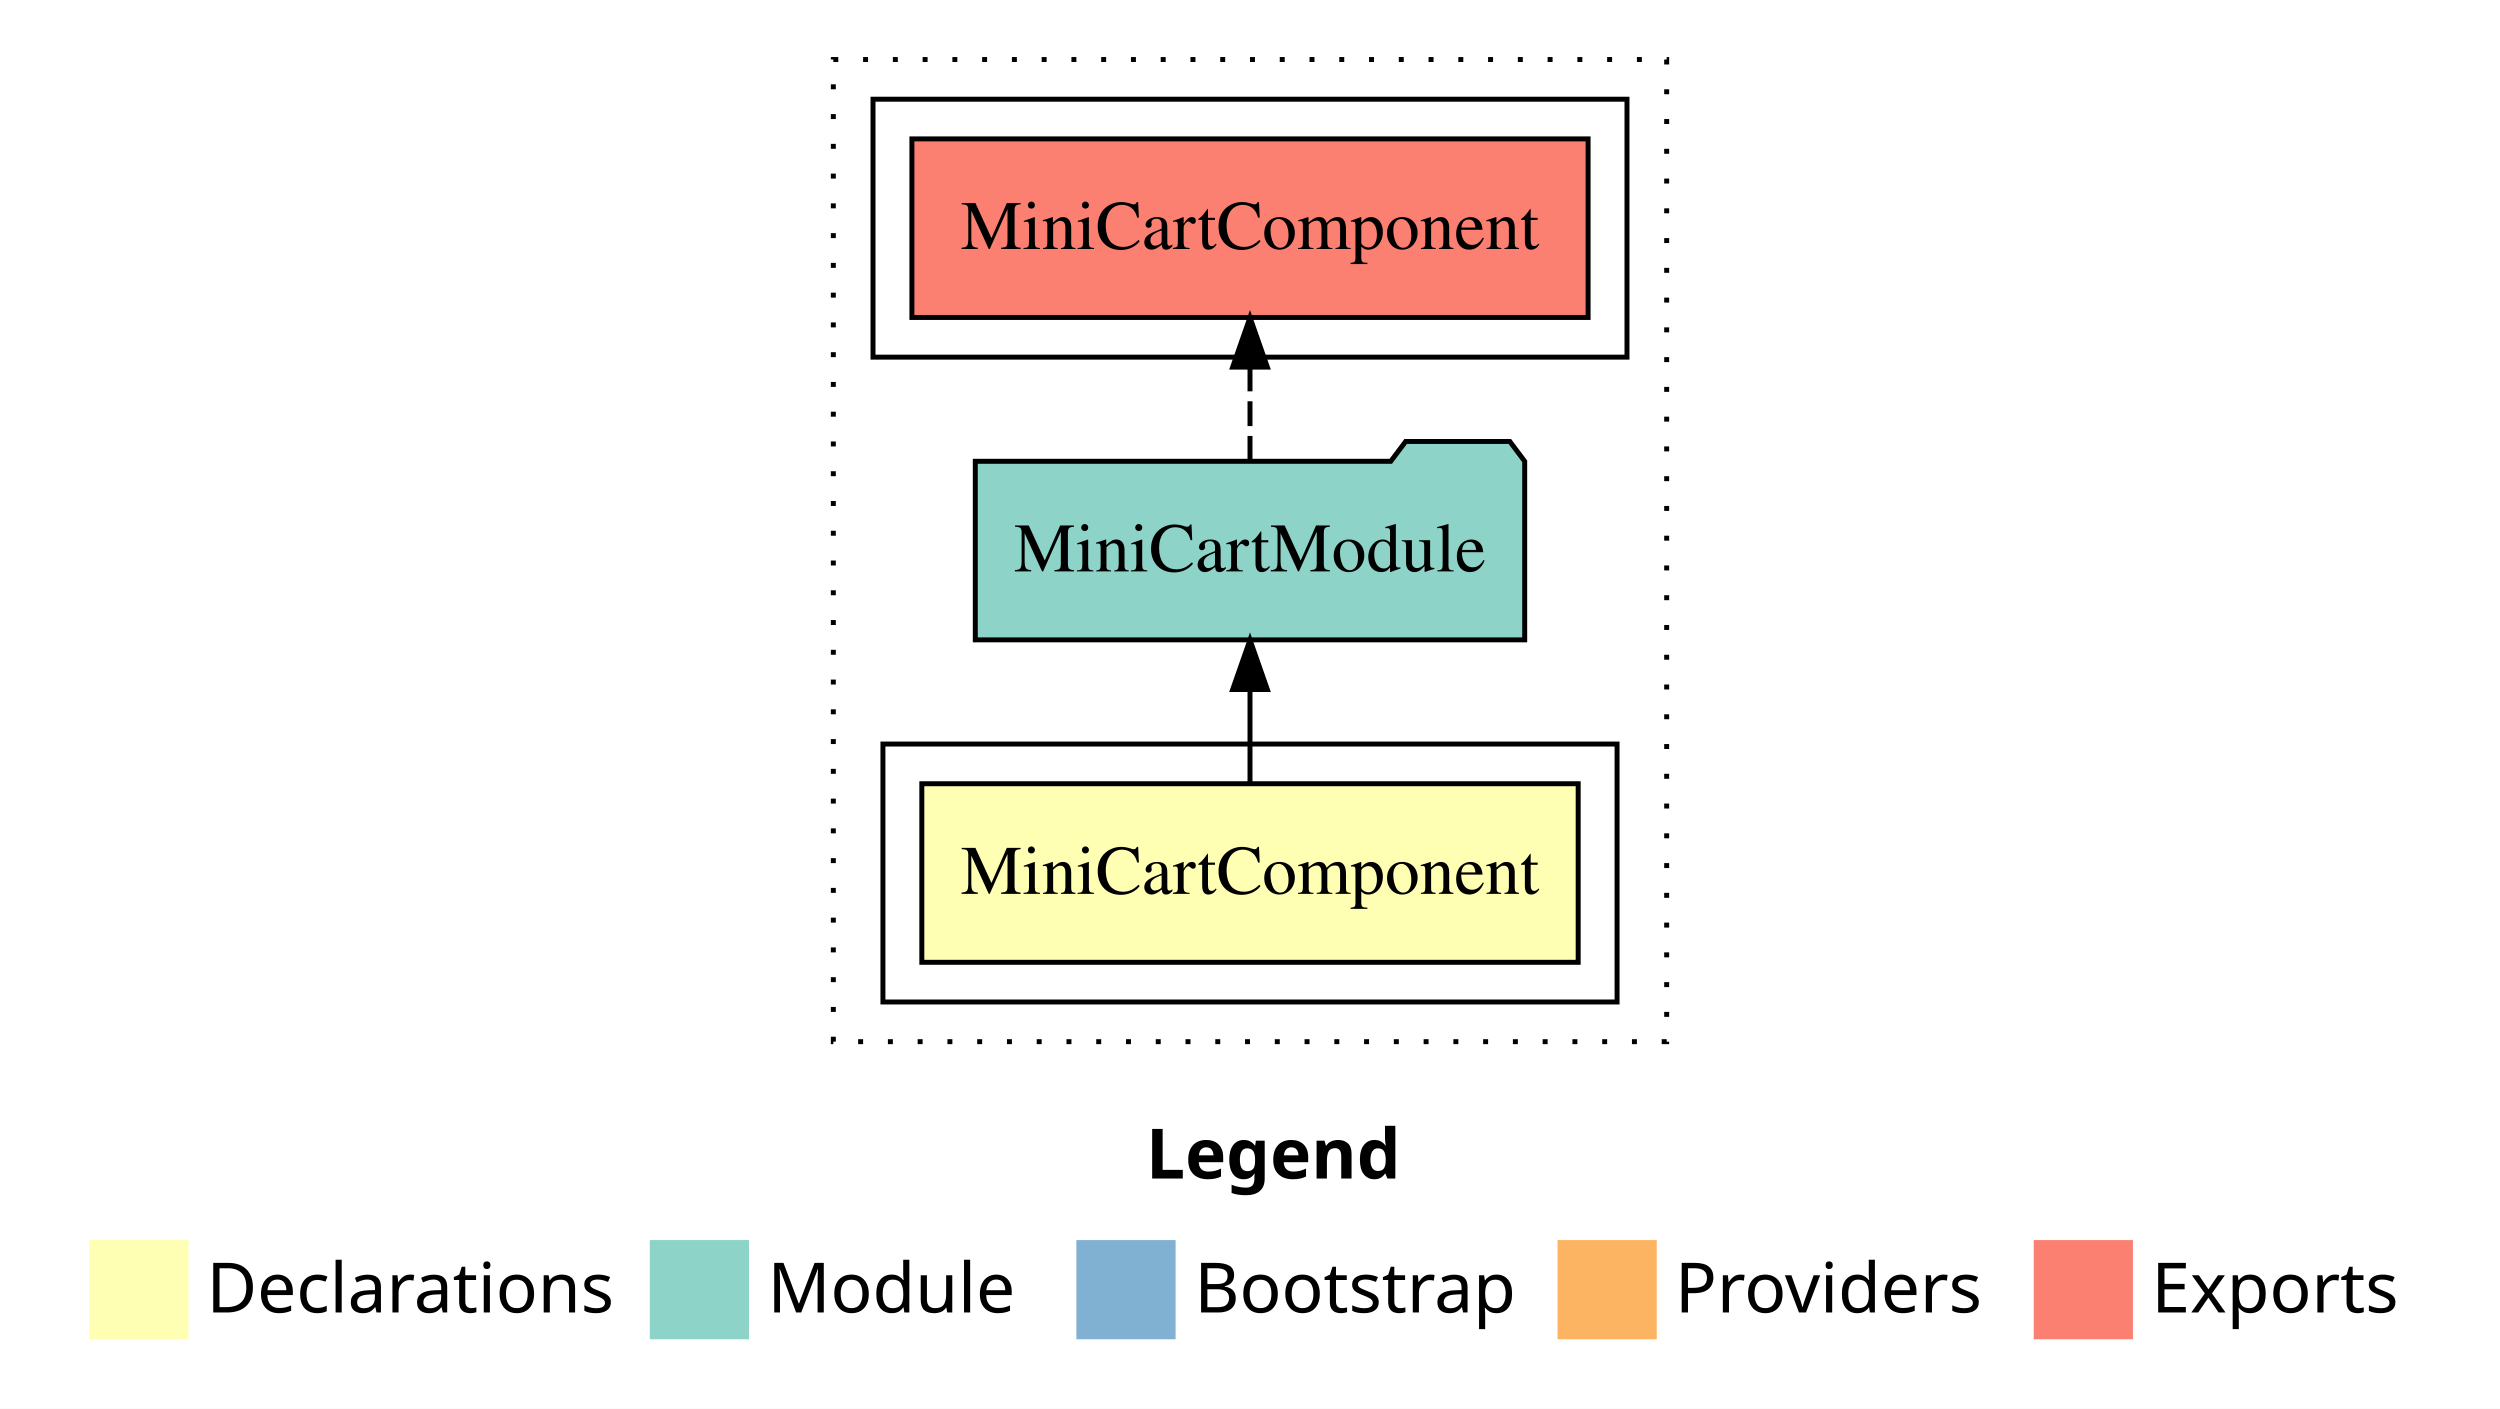
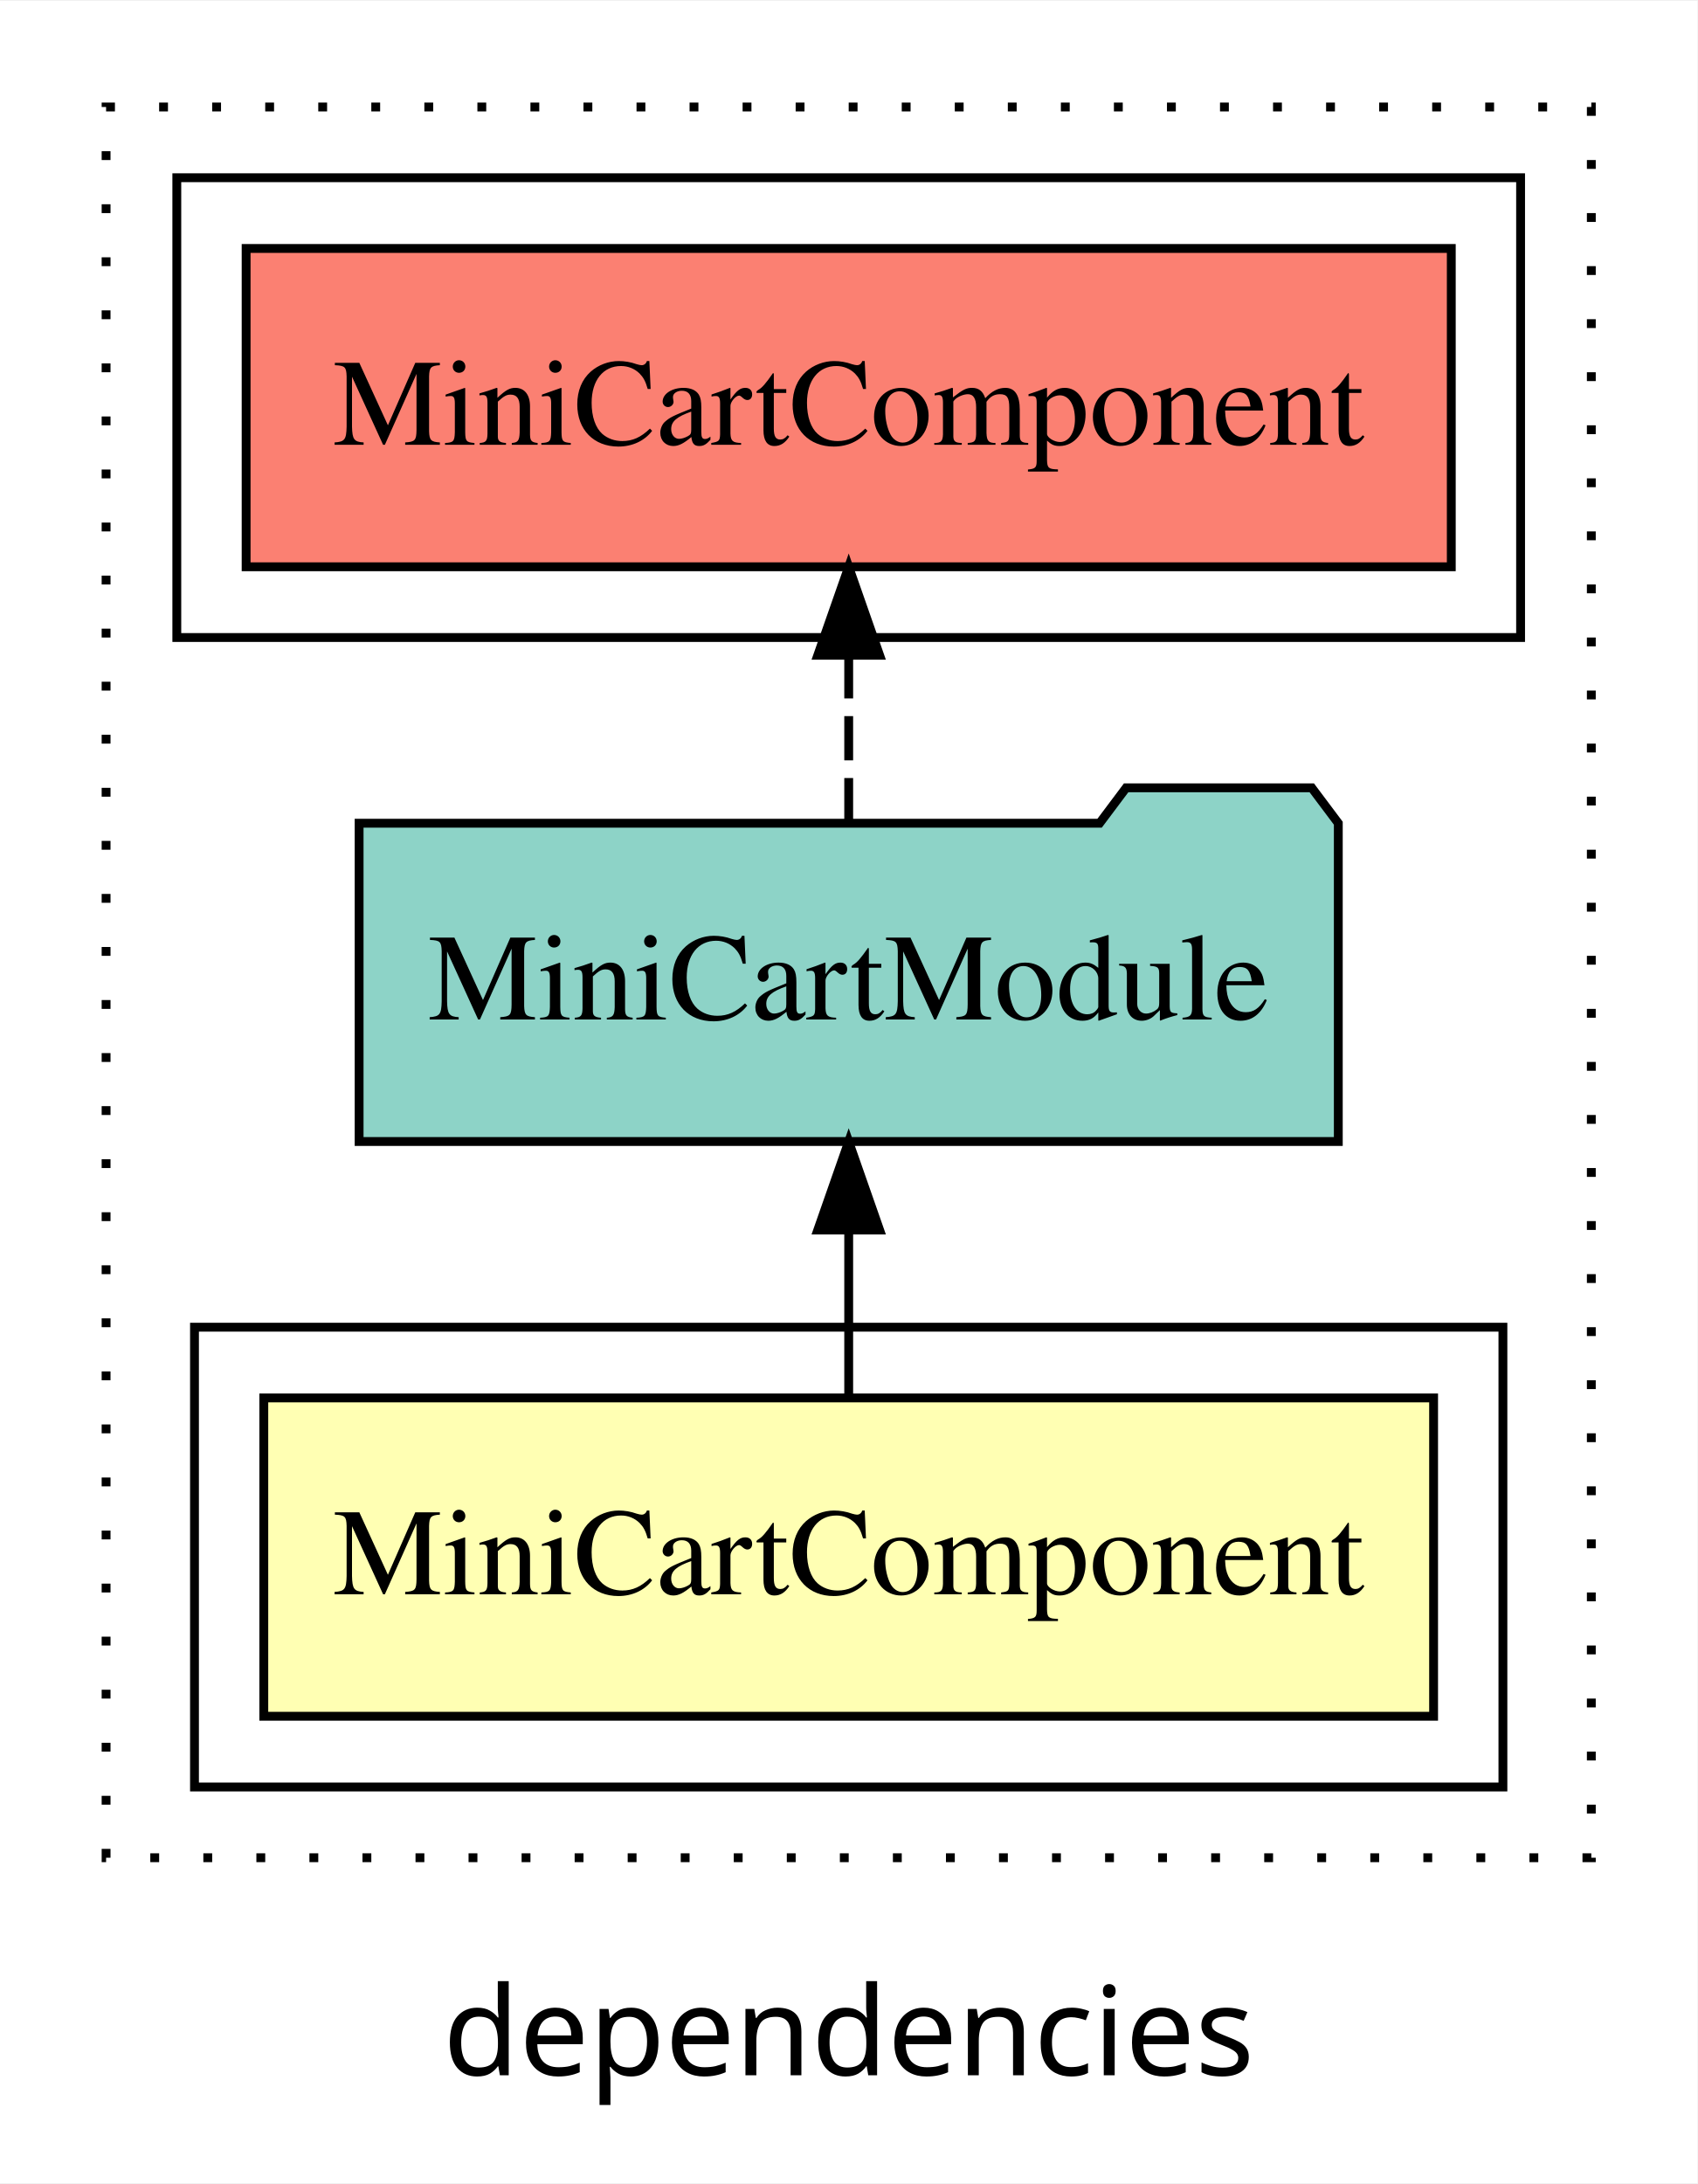
- <svg xmlns="http://www.w3.org/2000/svg" width="504pt" height="284pt" viewBox="0.00 0.00 504.00 284.00">
-   <g id="graph0" class="graph" transform="scale(1 1) rotate(0) translate(4 280)">
-     <polygon fill="white" stroke="transparent" points="-4,4 -4,-280 500,-280 500,4 -4,4" />
-     <text text-anchor="start" x="227.01" y="-42.4" font-family="sans-serif" font-weight="bold" font-size="14.00">Legend</text>
-     <polygon fill="#ffffb3" stroke="transparent" points="14,-10 14,-30 34,-30 34,-10 14,-10" />
-     <text text-anchor="start" x="37.63" y="-15.4" font-family="sans-serif" font-size="14.00">  Declarations</text>
-     <polygon fill="#8dd3c7" stroke="transparent" points="127,-10 127,-30 147,-30 147,-10 127,-10" />
-     <text text-anchor="start" x="150.73" y="-15.4" font-family="sans-serif" font-size="14.00">  Module</text>
-     <polygon fill="#80b1d3" stroke="transparent" points="213,-10 213,-30 233,-30 233,-10 213,-10" />
-     <text text-anchor="start" x="236.78" y="-15.4" font-family="sans-serif" font-size="14.00">  Bootstrap</text>
-     <polygon fill="#fdb462" stroke="transparent" points="310,-10 310,-30 330,-30 330,-10 310,-10" />
-     <text text-anchor="start" x="333.67" y="-15.4" font-family="sans-serif" font-size="14.00">  Providers</text>
-     <polygon fill="#fb8072" stroke="transparent" points="406,-10 406,-30 426,-30 426,-10 406,-10" />
-     <text text-anchor="start" x="429.73" y="-15.4" font-family="sans-serif" font-size="14.00">  Exports</text>
+ <svg xmlns="http://www.w3.org/2000/svg" width="192pt" height="247pt" viewBox="0.00 0.00 192.00 246.80">
+   <g id="graph0" class="graph" transform="scale(1 1) rotate(0) translate(4 242.8)">
+     <polygon fill="white" stroke="transparent" points="-4,4 -4,-242.8 188,-242.8 188,4 -4,4" />
+     <text text-anchor="middle" x="92" y="-8.2" font-family="sans-serif" font-size="14.00">dependencies</text>
    <g id="clust1" class="cluster">
-       <polygon fill="none" stroke="black" stroke-dasharray="1,5" points="164,-70 164,-268 332,-268 332,-70 164,-70" />
+       <polygon fill="none" stroke="black" stroke-dasharray="1,5" points="8,-32.8 8,-230.8 176,-230.8 176,-32.8 8,-32.8" />
+     </g>
+     <g id="clust2" class="cluster">
+       <polygon fill="none" stroke="black" points="18,-40.8 18,-92.8 166,-92.8 166,-40.8 18,-40.8" />
    </g>
    <g id="clust5" class="cluster">
-       <polygon fill="none" stroke="black" points="172,-208 172,-260 324,-260 324,-208 172,-208" />
-     </g>
-     <g id="clust2" class="cluster">
-       <polygon fill="none" stroke="black" points="174,-78 174,-130 322,-130 322,-78 174,-78" />
+       <polygon fill="none" stroke="black" points="16,-170.8 16,-222.8 168,-222.8 168,-170.8 16,-170.8" />
    </g>
    <g id="node1" class="node">
-       <polygon fill="#ffffb3" stroke="black" points="314.16,-122 181.84,-122 181.84,-86 314.16,-86 314.16,-122" />
-       <text text-anchor="middle" x="248" y="-99.8" font-family="Times,serif" font-size="14.00">MiniCartComponent</text>
+       <polygon fill="#ffffb3" stroke="black" points="158.16,-84.8 25.84,-84.8 25.84,-48.8 158.16,-48.8 158.16,-84.8" />
+       <text text-anchor="middle" x="92" y="-62.6" font-family="Times,serif" font-size="14.00">MiniCartComponent</text>
    </g>
    <g id="node2" class="node">
-       <polygon fill="#8dd3c7" stroke="black" points="303.38,-187 300.38,-191 279.38,-191 276.38,-187 192.62,-187 192.62,-151 303.38,-151 303.38,-187" />
-       <text text-anchor="middle" x="248" y="-164.8" font-family="Times,serif" font-size="14.00">MiniCartModule</text>
+       <polygon fill="#8dd3c7" stroke="black" points="147.38,-149.8 144.38,-153.8 123.38,-153.8 120.38,-149.8 36.62,-149.8 36.62,-113.8 147.38,-113.8 147.38,-149.8" />
+       <text text-anchor="middle" x="92" y="-127.6" font-family="Times,serif" font-size="14.00">MiniCartModule</text>
    </g>
    <g id="edge1" class="edge">
-       <path fill="none" stroke="black" d="M248,-122.11C248,-122.11 248,-140.99 248,-140.99" />
-       <polygon fill="black" stroke="black" points="244.5,-140.99 248,-150.99 251.5,-140.99 244.5,-140.99" />
+       <path fill="none" stroke="black" d="M92,-84.91C92,-84.91 92,-103.79 92,-103.79" />
+       <polygon fill="black" stroke="black" points="88.5,-103.79 92,-113.79 95.5,-103.79 88.5,-103.79" />
    </g>
    <g id="node3" class="node">
-       <polygon fill="#fb8072" stroke="black" points="316.16,-252 179.84,-252 179.84,-216 316.16,-216 316.16,-252" />
-       <text text-anchor="middle" x="248" y="-229.8" font-family="Times,serif" font-size="14.00">MiniCartComponent </text>
+       <polygon fill="#fb8072" stroke="black" points="160.16,-214.8 23.84,-214.8 23.84,-178.8 160.16,-178.8 160.16,-214.8" />
+       <text text-anchor="middle" x="92" y="-192.6" font-family="Times,serif" font-size="14.00">MiniCartComponent </text>
    </g>
    <g id="edge2" class="edge">
-       <path fill="none" stroke="black" stroke-dasharray="5,2" d="M248,-187.11C248,-187.11 248,-205.99 248,-205.99" />
-       <polygon fill="black" stroke="black" points="244.5,-205.99 248,-215.99 251.5,-205.99 244.5,-205.99" />
+       <path fill="none" stroke="black" stroke-dasharray="5,2" d="M92,-149.91C92,-149.91 92,-168.79 92,-168.79" />
+       <polygon fill="black" stroke="black" points="88.5,-168.79 92,-178.79 95.5,-168.79 88.5,-168.79" />
    </g>
  </g>
</svg>
